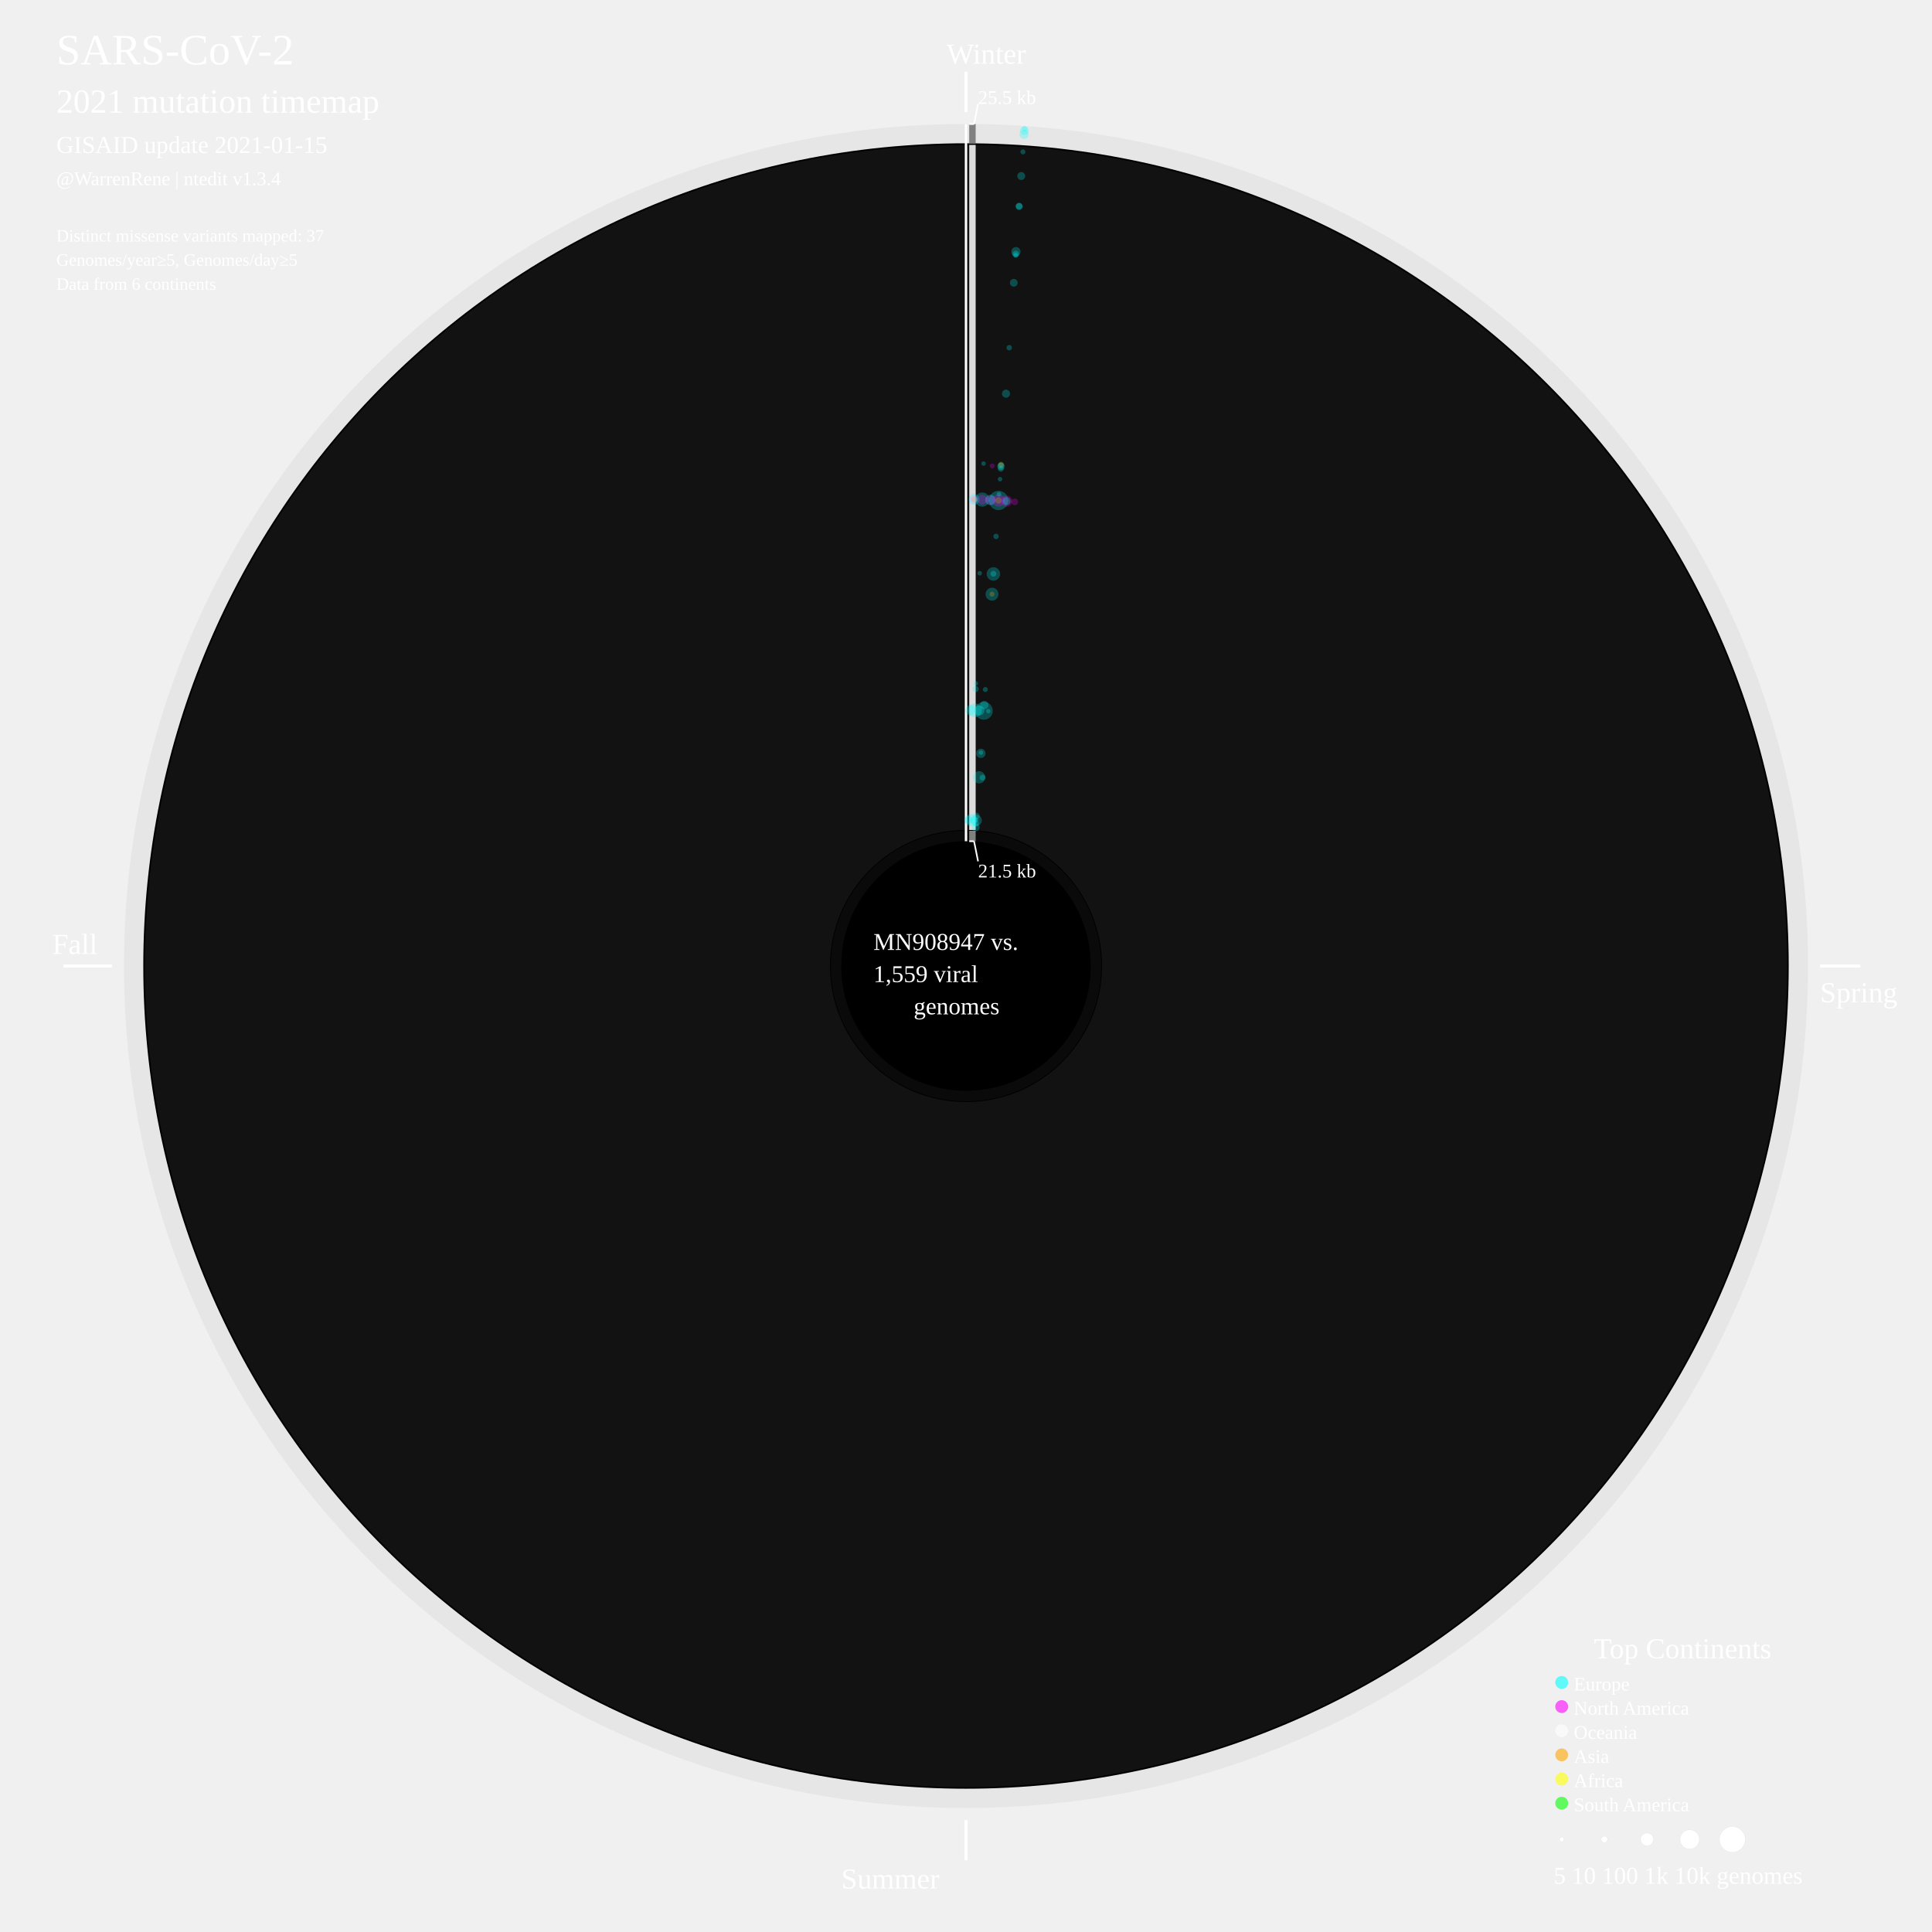
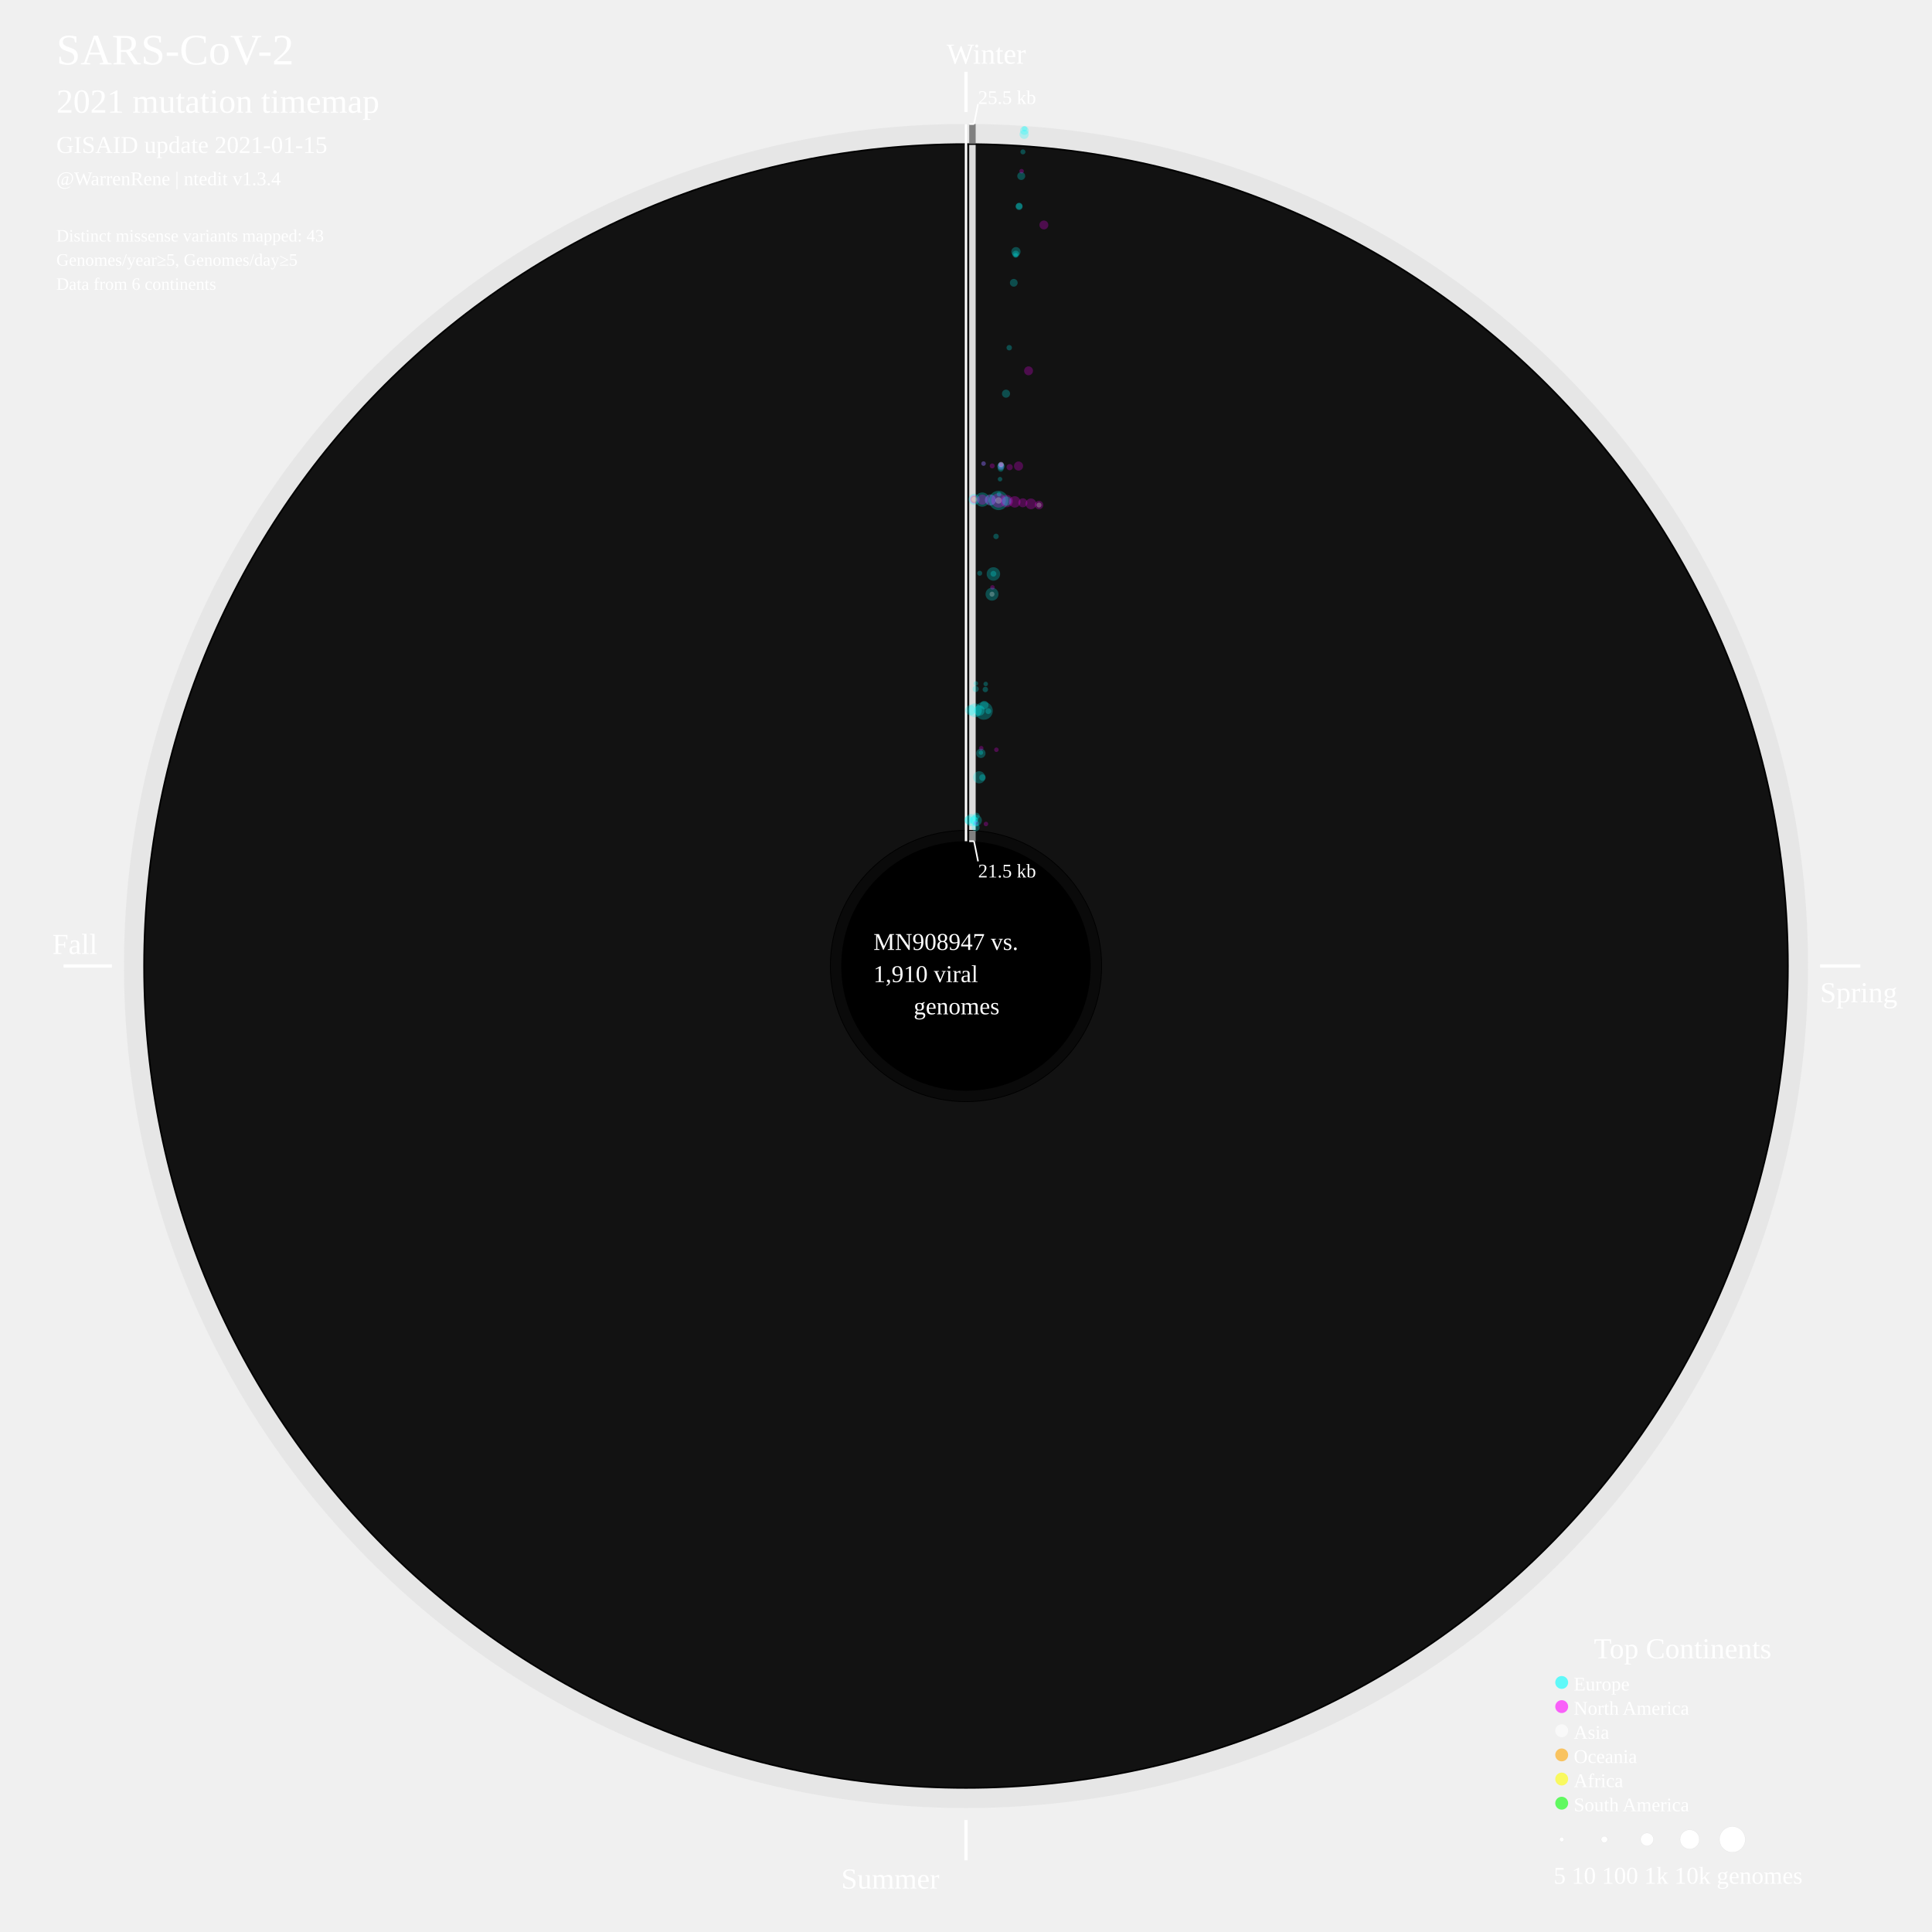
<svg xmlns="http://www.w3.org/2000/svg" width="2400" height="2400" style="background-color:black">
  <circle cx="1200" cy="1200" r="1046" style="fill:grey;stroke:black;stroke-width:0;fill-opacity:0.085;" />
  <circle cx="1200" cy="1200" r="1022" style="fill:black;stroke:black;stroke-width:0;fill-opacity:1;" />
  <circle cx="1200" cy="1200" r="1020" style="fill:gainsboro;stroke:black;stroke-width:0;fill-opacity:0.085;" />
  <circle cx="1200" cy="1200" r="169" style="fill:black;stroke:black;stroke-width:0;fill-opacity:1;" />
  <circle cx="1200" cy="1200" r="168" style="fill:grey;stroke:black;stroke-width:0;fill-opacity:0.085;" />
  <circle cx="1200" cy="1200" r="155" style="fill:black;stroke:black;stroke-width:0;fill-opacity:1;" />
  <text font-size="4.5em" x="70" y="80" fill="white">SARS-CoV-2</text>
  <text font-size="3.5em" x="70" y="140" fill="white">2021 mutation timemap</text>
  <text font-size="2.5em" x="70" y="190" fill="white">GISAID update 2021-01-15</text>
  <text font-size="2.0em" x="70" y="230" fill="white">@WarrenRene | ntedit v1.3.4</text>
  <line x1="1200" y1="89.131" x2="1200" y2="139.131" style="stroke:white;stroke-width:4" />
  <text font-size="3.0em" x="1176" y="79.131" fill="white">Winter</text>
  <line x1="2261" y1="1200" x2="2311" y2="1200" style="stroke:white;stroke-width:4" />
  <text font-size="3.0em" x="2261" y="1245" fill="white">Spring</text>
  <line x1="1200" y1="2261" x2="1200" y2="2311" style="stroke:white;stroke-width:4" />
  <text font-size="3.0em" x="1045" y="2346" fill="white">Summer</text>
  <line x1="139" y1="1200" x2="79" y2="1200" style="stroke:white;stroke-width:4" />
  <text font-size="3.0em" x="65" y="1185" fill="white">Fall</text>
  <g>
    <line x1="1208" y1="1045" x2="1208" y2="1032" style="stroke:grey;stroke-width:8" />
  </g>
  <g>
    <line x1="1208" y1="1031" x2="1208" y2="180" style="stroke:gainsboro;stroke-width:8" />
  </g>
  <g>
    <line x1="1208" y1="178" x2="1208" y2="154" style="stroke:grey;stroke-width:8" />
  </g>
  <line x1="1200" y1="154.131" x2="1200" y2="1045" style="stroke:white;stroke-width:3" />
  <line x1="1204" y1="154.131" x2="1210" y2="154.131" style="stroke:white;stroke-width:2" />
  <line x1="1210" y1="154.131" x2="1215" y2="129.131" style="stroke:white;stroke-width:2" />
  <line x1="1204" y1="1045" x2="1210" y2="1045" style="stroke:white;stroke-width:2" />
  <line x1="1210" y1="1045" x2="1215" y2="1070" style="stroke:white;stroke-width:2" />
  <text font-size="2.0em" x="1215" y="129.131" fill="white">25.5 kb</text>
  <text font-size="2.0em" x="1215" y="1090" fill="white">21.5 kb</text>
  <text font-size="3.0em" x="1980" y="2060" fill="white">Top Continents</text>
  <circle cx="1940" cy="2090" r="8" style="fill:cyan;stroke:black;stroke-width:0;fill-opacity:0.6;" />
  <text font-size="2.0em" x="1955" y="2100" fill="white">Europe</text>
  <circle cx="1940" cy="2120" r="8" style="fill:fuchsia;stroke:black;stroke-width:0;fill-opacity:0.6;" />
  <text font-size="2.0em" x="1955" y="2130" fill="white">North America</text>
  <circle cx="1940" cy="2150" r="8" style="fill:white;stroke:black;stroke-width:0;fill-opacity:0.6;" />
-   <text font-size="2.0em" x="1955" y="2160" fill="white">Oceania</text>
+   <text font-size="2.0em" x="1955" y="2160" fill="white">Asia</text>
  <circle cx="1940" cy="2180" r="8" style="fill:orange;stroke:black;stroke-width:0;fill-opacity:0.6;" />
-   <text font-size="2.0em" x="1955" y="2190" fill="white">Asia</text>
+   <text font-size="2.0em" x="1955" y="2190" fill="white">Oceania</text>
  <circle cx="1940" cy="2210" r="8" style="fill:yellow;stroke:black;stroke-width:0;fill-opacity:0.6;" />
  <text font-size="2.0em" x="1955" y="2220" fill="white">Africa</text>
  <circle cx="1940" cy="2240" r="8" style="fill:lime;stroke:black;stroke-width:0;fill-opacity:0.6;" />
  <text font-size="2.0em" x="1955" y="2250" fill="white">South America</text>
  <circle cx="1940" cy="2285" r="2.796" style="fill:white;stroke:lightgrey;stroke-width:0.2;" />
  <circle cx="1993" cy="2285" r="4" style="fill:white;stroke:lightgrey;stroke-width:0.2;" />
  <circle cx="2046" cy="2285" r="8" style="fill:white;stroke:lightgrey;stroke-width:0.2;" />
  <circle cx="2099" cy="2285" r="12" style="fill:white;stroke:lightgrey;stroke-width:0.2;" />
  <circle cx="2152" cy="2285" r="16" style="fill:white;stroke:lightgrey;stroke-width:0.2;" />
  <text font-size="2.5em" x="1930" y="2340" fill="white">5      10        100        1k        10k  genomes</text>
  <text font-size="2.5em" x="1085" y="1180" fill="white">MN908947 vs.</text>
-   <text font-size="2.5em" x="1085" y="1220" fill="white">1,559  viral</text>
+   <text font-size="2.5em" x="1085" y="1220" fill="white">1,910  viral</text>
  <text font-size="2.5em" x="1135" y="1260" fill="white">genomes</text>
  <g>
    <circle cx="1203.164" cy="1018.736" r="5.289" style="fill:cyan;stroke:black;stroke-width:0;fill-opacity:0.25;" />
  </g>
  <g>
    <circle cx="1205.547" cy="882.231" r="6.364" style="fill:cyan;stroke:black;stroke-width:0;fill-opacity:0.25;" />
  </g>
  <g>
-     <circle cx="1210.118" cy="620.356" r="6.725" style="fill:cyan;stroke:black;stroke-width:0;fill-opacity:0.25;" />
-   </g>
-   <g>
-     <circle cx="1210.118" cy="620.356" r="4.317" style="fill:fuchsia;stroke:black;stroke-width:0;fill-opacity:0.25;" />
-   </g>
-   <g>
-     <circle cx="1210.118" cy="620.356" r="4.166" style="fill:white;stroke:black;stroke-width:0;fill-opacity:0.25;" />
-   </g>
-   <g>
-     <circle cx="1210.118" cy="620.356" r="3.113" style="fill:orange;stroke:black;stroke-width:0;fill-opacity:0.25;" />
+     <circle cx="1210.118" cy="620.356" r="6.864" style="fill:cyan;stroke:black;stroke-width:0;fill-opacity:0.25;" />
+   </g>
+   <g>
+     <circle cx="1210.118" cy="620.356" r="5.204" style="fill:fuchsia;stroke:black;stroke-width:0;fill-opacity:0.25;" />
+   </g>
+   <g>
+     <circle cx="1210.118" cy="620.356" r="4.166" style="fill:orange;stroke:black;stroke-width:0;fill-opacity:0.25;" />
+   </g>
+   <g>
+     <circle cx="1210.118" cy="620.356" r="3.113" style="fill:white;stroke:black;stroke-width:0;fill-opacity:0.25;" />
  </g>
  <g>
    <circle cx="1206.327" cy="1018.819" r="7.546" style="fill:cyan;stroke:black;stroke-width:0;fill-opacity:0.25;" />
  </g>
  <g>
    <circle cx="1211.092" cy="882.376" r="8.572" style="fill:cyan;stroke:black;stroke-width:0;fill-opacity:0.25;" />
  </g>
  <g>
    <circle cx="1212.017" cy="855.889" r="3.817" style="fill:cyan;stroke:black;stroke-width:0;fill-opacity:0.25;" />
  </g>
  <g>
    <circle cx="1212.258" cy="848.989" r="2.796" style="fill:cyan;stroke:black;stroke-width:0;fill-opacity:0.25;" />
  </g>
  <g>
-     <circle cx="1217.038" cy="712.101" r="2.796" style="fill:cyan;stroke:black;stroke-width:0;fill-opacity:0.25;" />
-   </g>
-   <g>
-     <circle cx="1220.232" cy="620.62" r="8.838" style="fill:cyan;stroke:black;stroke-width:0;fill-opacity:0.25;" />
-   </g>
-   <g>
-     <circle cx="1220.232" cy="620.62" r="6.074" style="fill:fuchsia;stroke:black;stroke-width:0;fill-opacity:0.25;" />
+     <circle cx="1217.038" cy="712.101" r="3.113" style="fill:cyan;stroke:black;stroke-width:0;fill-opacity:0.25;" />
+   </g>
+   <g>
+     <circle cx="1220.232" cy="620.62" r="8.87" style="fill:cyan;stroke:black;stroke-width:0;fill-opacity:0.25;" />
+   </g>
+   <g>
+     <circle cx="1220.232" cy="620.62" r="6.273" style="fill:fuchsia;stroke:black;stroke-width:0;fill-opacity:0.25;" />
  </g>
  <g>
    <circle cx="1221.795" cy="575.882" r="2.796" style="fill:cyan;stroke:black;stroke-width:0;fill-opacity:0.25;" />
  </g>
  <g>
-     <circle cx="1209.488" cy="1018.957" r="4.585" style="fill:cyan;stroke:black;stroke-width:0;fill-opacity:0.25;" />
-   </g>
-   <g>
-     <circle cx="1216.633" cy="882.618" r="6.225" style="fill:cyan;stroke:black;stroke-width:0;fill-opacity:0.25;" />
-   </g>
-   <g>
-     <circle cx="1230.341" cy="621.062" r="6.493" style="fill:cyan;stroke:black;stroke-width:0;fill-opacity:0.25;" />
-   </g>
-   <g>
-     <circle cx="1230.341" cy="621.062" r="5.85" style="fill:fuchsia;stroke:black;stroke-width:0;fill-opacity:0.25;" />
+     <circle cx="1221.795" cy="575.882" r="2.796" style="fill:fuchsia;stroke:black;stroke-width:0;fill-opacity:0.25;" />
+   </g>
+   <g>
+     <circle cx="1209.488" cy="1018.957" r="5.021" style="fill:cyan;stroke:black;stroke-width:0;fill-opacity:0.25;" />
+   </g>
+   <g>
+     <circle cx="1216.633" cy="882.618" r="6.574" style="fill:cyan;stroke:black;stroke-width:0;fill-opacity:0.25;" />
+   </g>
+   <g>
+     <circle cx="1230.341" cy="621.062" r="6.93" style="fill:cyan;stroke:black;stroke-width:0;fill-opacity:0.25;" />
+   </g>
+   <g>
+     <circle cx="1230.341" cy="621.062" r="6.574" style="fill:fuchsia;stroke:black;stroke-width:0;fill-opacity:0.25;" />
  </g>
  <g>
    <circle cx="1232.556" cy="578.803" r="3.113" style="fill:fuchsia;stroke:black;stroke-width:0;fill-opacity:0.25;" />
  </g>
  <g>
    <circle cx="1212.04" cy="1027.815" r="4.922" style="fill:cyan;stroke:black;stroke-width:0;fill-opacity:0.25;" />
  </g>
  <g>
    <circle cx="1212.382" cy="1022.927" r="3.817" style="fill:cyan;stroke:black;stroke-width:0;fill-opacity:0.25;" />
  </g>
  <g>
-     <circle cx="1212.646" cy="1019.15" r="7.023" style="fill:cyan;stroke:black;stroke-width:0;fill-opacity:0.25;" />
+     <circle cx="1212.429" cy="1022.26" r="2.796" style="fill:fuchsia;stroke:black;stroke-width:0;fill-opacity:0.25;" />
+   </g>
+   <g>
+     <circle cx="1212.646" cy="1019.15" r="7.054" style="fill:cyan;stroke:black;stroke-width:0;fill-opacity:0.25;" />
  </g>
  <g>
    <circle cx="1212.708" cy="1018.261" r="2.796" style="fill:cyan;stroke:black;stroke-width:0;fill-opacity:0.25;" />
  </g>
  <g>
    <circle cx="1213.035" cy="1013.595" r="4" style="fill:cyan;stroke:black;stroke-width:0;fill-opacity:0.25;" />
  </g>
  <g>
    <circle cx="1216.39" cy="965.606" r="7.568" style="fill:cyan;stroke:black;stroke-width:0;fill-opacity:0.25;" />
  </g>
  <g>
    <circle cx="1218.472" cy="935.834" r="5.789" style="fill:cyan;stroke:black;stroke-width:0;fill-opacity:0.25;" />
  </g>
  <g>
    <circle cx="1218.534" cy="934.946" r="2.796" style="fill:cyan;stroke:black;stroke-width:0;fill-opacity:0.25;" />
  </g>
  <g>
-     <circle cx="1222.17" cy="882.957" r="11.107" style="fill:cyan;stroke:black;stroke-width:0;fill-opacity:0.25;" />
+     <circle cx="1218.923" cy="929.391" r="2.796" style="fill:fuchsia;stroke:black;stroke-width:0;fill-opacity:0.25;" />
+   </g>
+   <g>
+     <circle cx="1222.17" cy="882.957" r="11.121" style="fill:cyan;stroke:black;stroke-width:0;fill-opacity:0.25;" />
  </g>
  <g>
    <circle cx="1222.667" cy="875.847" r="5.289" style="fill:cyan;stroke:black;stroke-width:0;fill-opacity:0.25;" />
  </g>
  <g>
-     <circle cx="1224.019" cy="856.518" r="3.113" style="fill:cyan;stroke:black;stroke-width:0;fill-opacity:0.25;" />
-   </g>
-   <g>
-     <circle cx="1232.299" cy="738.099" r="8.017" style="fill:cyan;stroke:black;stroke-width:0;fill-opacity:0.25;" />
-   </g>
-   <g>
-     <circle cx="1232.299" cy="738.099" r="3.113" style="fill:orange;stroke:black;stroke-width:0;fill-opacity:0.25;" />
-   </g>
-   <g>
-     <circle cx="1234.055" cy="712.993" r="8.36" style="fill:cyan;stroke:black;stroke-width:0;fill-opacity:0.25;" />
+     <circle cx="1224.019" cy="856.518" r="3.38" style="fill:cyan;stroke:black;stroke-width:0;fill-opacity:0.25;" />
+   </g>
+   <g>
+     <circle cx="1224.5" cy="849.631" r="2.796" style="fill:cyan;stroke:black;stroke-width:0;fill-opacity:0.25;" />
+   </g>
+   <g>
+     <circle cx="1232.299" cy="738.099" r="8.034" style="fill:cyan;stroke:black;stroke-width:0;fill-opacity:0.25;" />
+   </g>
+   <g>
+     <circle cx="1232.299" cy="738.099" r="3.113" style="fill:white;stroke:black;stroke-width:0;fill-opacity:0.25;" />
+   </g>
+   <g>
+     <circle cx="1232.89" cy="729.656" r="2.796" style="fill:fuchsia;stroke:black;stroke-width:0;fill-opacity:0.25;" />
+   </g>
+   <g>
+     <circle cx="1234.055" cy="712.993" r="8.374" style="fill:cyan;stroke:black;stroke-width:0;fill-opacity:0.25;" />
  </g>
  <g>
    <circle cx="1234.07" cy="712.771" r="3.612" style="fill:cyan;stroke:black;stroke-width:0;fill-opacity:0.25;" />
  </g>
  <g>
    <circle cx="1237.317" cy="666.337" r="3.38" style="fill:cyan;stroke:black;stroke-width:0;fill-opacity:0.25;" />
  </g>
  <g>
-     <circle cx="1240.44" cy="621.679" r="11.998" style="fill:cyan;stroke:black;stroke-width:0;fill-opacity:0.25;" />
-   </g>
-   <g>
-     <circle cx="1240.44" cy="621.679" r="7.568" style="fill:fuchsia;stroke:black;stroke-width:0;fill-opacity:0.25;" />
-   </g>
-   <g>
-     <circle cx="1240.44" cy="621.679" r="4" style="fill:orange;stroke:black;stroke-width:0;fill-opacity:0.25;" />
+     <circle cx="1240.44" cy="621.679" r="12.014" style="fill:cyan;stroke:black;stroke-width:0;fill-opacity:0.25;" />
+   </g>
+   <g>
+     <circle cx="1240.44" cy="621.679" r="8.962" style="fill:fuchsia;stroke:black;stroke-width:0;fill-opacity:0.25;" />
+   </g>
+   <g>
+     <circle cx="1240.44" cy="621.679" r="4" style="fill:white;stroke:black;stroke-width:0;fill-opacity:0.25;" />
  </g>
  <g>
    <circle cx="1240.984" cy="613.903" r="2.796" style="fill:cyan;stroke:black;stroke-width:0;fill-opacity:0.25;" />
  </g>
  <g>
    <circle cx="1242.289" cy="595.241" r="2.796" style="fill:cyan;stroke:black;stroke-width:0;fill-opacity:0.25;" />
  </g>
  <g>
    <circle cx="1243.19" cy="582.355" r="3.612" style="fill:cyan;stroke:black;stroke-width:0;fill-opacity:0.25;" />
  </g>
  <g>
    <circle cx="1243.392" cy="579.466" r="4.585" style="fill:cyan;stroke:black;stroke-width:0;fill-opacity:0.25;" />
  </g>
  <g>
+     <circle cx="1243.392" cy="579.466" r="3.817" style="fill:fuchsia;stroke:black;stroke-width:0;fill-opacity:0.25;" />
+   </g>
+   <g>
    <circle cx="1243.485" cy="578.133" r="4" style="fill:cyan;stroke:black;stroke-width:0;fill-opacity:0.25;" />
  </g>
  <g>
-     <circle cx="1243.563" cy="577.022" r="3.38" style="fill:orange;stroke:black;stroke-width:0;fill-opacity:0.25;" />
+     <circle cx="1243.563" cy="577.022" r="3.113" style="fill:fuchsia;stroke:black;stroke-width:0;fill-opacity:0.25;" />
+   </g>
+   <g>
+     <circle cx="1243.563" cy="577.022" r="3.38" style="fill:white;stroke:black;stroke-width:0;fill-opacity:0.25;" />
  </g>
  <g>
    <circle cx="1249.715" cy="489.041" r="5.021" style="fill:cyan;stroke:black;stroke-width:0;fill-opacity:0.25;" />
  </g>
  <g>
    <circle cx="1253.708" cy="431.942" r="3.38" style="fill:cyan;stroke:black;stroke-width:0;fill-opacity:0.25;" />
  </g>
  <g>
    <circle cx="1259.347" cy="351.293" r="4.816" style="fill:cyan;stroke:black;stroke-width:0;fill-opacity:0.25;" />
  </g>
  <g>
    <circle cx="1261.74" cy="317.078" r="2.796" style="fill:cyan;stroke:black;stroke-width:0;fill-opacity:0.25;" />
  </g>
  <g>
    <circle cx="1261.833" cy="315.745" r="4.317" style="fill:cyan;stroke:black;stroke-width:0;fill-opacity:0.25;" />
  </g>
  <g>
    <circle cx="1262.051" cy="312.635" r="5.725" style="fill:cyan;stroke:black;stroke-width:0;fill-opacity:0.25;" />
  </g>
  <g>
    <circle cx="1265.966" cy="256.647" r="4.317" style="fill:cyan;stroke:black;stroke-width:0;fill-opacity:0.25;" />
  </g>
  <g>
    <circle cx="1266.012" cy="255.98" r="4.166" style="fill:cyan;stroke:black;stroke-width:0;fill-opacity:0.25;" />
  </g>
  <g>
    <circle cx="1268.622" cy="218.655" r="4.922" style="fill:cyan;stroke:black;stroke-width:0;fill-opacity:0.25;" />
  </g>
  <g>
+     <circle cx="1269.042" cy="212.656" r="2.796" style="fill:fuchsia;stroke:black;stroke-width:0;fill-opacity:0.25;" />
+   </g>
+   <g>
    <circle cx="1270.72" cy="188.661" r="3.113" style="fill:cyan;stroke:black;stroke-width:0;fill-opacity:0.25;" />
  </g>
  <g>
    <circle cx="1272.242" cy="166.888" r="5.725" style="fill:cyan;stroke:black;stroke-width:0;fill-opacity:0.25;" />
  </g>
  <g>
    <circle cx="1272.568" cy="162.222" r="5.37" style="fill:cyan;stroke:black;stroke-width:0;fill-opacity:0.25;" />
  </g>
  <g>
    <circle cx="1272.724" cy="160.001" r="3.38" style="fill:cyan;stroke:black;stroke-width:0;fill-opacity:0.25;" />
  </g>
  <g>
-     <circle cx="1220.479" cy="965.928" r="3.612" style="fill:cyan;stroke:black;stroke-width:0;fill-opacity:0.25;" />
-   </g>
-   <g>
-     <circle cx="1227.7" cy="883.392" r="2.796" style="fill:cyan;stroke:black;stroke-width:0;fill-opacity:0.25;" />
-   </g>
-   <g>
-     <circle cx="1250.527" cy="622.473" r="6.961" style="fill:fuchsia;stroke:black;stroke-width:0;fill-opacity:0.25;" />
-   </g>
-   <g>
-     <circle cx="1250.527" cy="622.473" r="5.021" style="fill:cyan;stroke:black;stroke-width:0;fill-opacity:0.25;" />
-   </g>
-   <g>
-     <circle cx="1260.599" cy="623.443" r="4.166" style="fill:fuchsia;stroke:black;stroke-width:0;fill-opacity:0.25;" />
-   </g>
-   <text font-size="1.8em" x="70" y="300" fill="white">Distinct missense variants mapped: 37</text>
+     <circle cx="1220.479" cy="965.928" r="4" style="fill:cyan;stroke:black;stroke-width:0;fill-opacity:0.25;" />
+   </g>
+   <g>
+     <circle cx="1227.7" cy="883.392" r="3.612" style="fill:cyan;stroke:black;stroke-width:0;fill-opacity:0.25;" />
+   </g>
+   <g>
+     <circle cx="1250.527" cy="622.473" r="7.676" style="fill:fuchsia;stroke:black;stroke-width:0;fill-opacity:0.25;" />
+   </g>
+   <g>
+     <circle cx="1250.527" cy="622.473" r="5.85" style="fill:cyan;stroke:black;stroke-width:0;fill-opacity:0.25;" />
+   </g>
+   <g>
+     <circle cx="1254.215" cy="580.318" r="3.817" style="fill:fuchsia;stroke:black;stroke-width:0;fill-opacity:0.25;" />
+   </g>
+   <g>
+     <circle cx="1260.599" cy="623.443" r="7.083" style="fill:fuchsia;stroke:black;stroke-width:0;fill-opacity:0.25;" />
+   </g>
+   <g>
+     <circle cx="1265.278" cy="578.922" r="5.66" style="fill:fuchsia;stroke:black;stroke-width:0;fill-opacity:0.25;" />
+   </g>
+   <g>
+     <circle cx="1277.71" cy="460.643" r="5.521" style="fill:fuchsia;stroke:black;stroke-width:0;fill-opacity:0.25;" />
+   </g>
+   <g>
+     <circle cx="1296.753" cy="279.458" r="5.521" style="fill:fuchsia;stroke:black;stroke-width:0;fill-opacity:0.25;" />
+   </g>
+   <g>
+     <circle cx="1270.652" cy="624.589" r="5.592" style="fill:fuchsia;stroke:black;stroke-width:0;fill-opacity:0.25;" />
+   </g>
+   <g>
+     <circle cx="1224.797" cy="1023.56" r="2.796" style="fill:fuchsia;stroke:black;stroke-width:0;fill-opacity:0.25;" />
+   </g>
+   <g>
+     <circle cx="1237.753" cy="931.37" r="2.796" style="fill:fuchsia;stroke:black;stroke-width:0;fill-opacity:0.25;" />
+   </g>
+   <g>
+     <circle cx="1280.683" cy="625.909" r="6.688" style="fill:fuchsia;stroke:black;stroke-width:0;fill-opacity:0.25;" />
+   </g>
+   <g>
+     <circle cx="1290.69" cy="627.405" r="5.289" style="fill:fuchsia;stroke:black;stroke-width:0;fill-opacity:0.25;" />
+   </g>
+   <g>
+     <circle cx="1290.69" cy="627.405" r="3.113" style="fill:white;stroke:black;stroke-width:0;fill-opacity:0.25;" />
+   </g>
+   <text font-size="1.8em" x="70" y="300" fill="white">Distinct missense variants mapped: 43</text>
  <text font-size="1.8em" x="70" y="330" fill="white">Genomes/year≥5, Genomes/day≥5</text>
  <text font-size="1.8em" x="70" y="360" fill="white">Data from 6 continents</text>
</svg>
